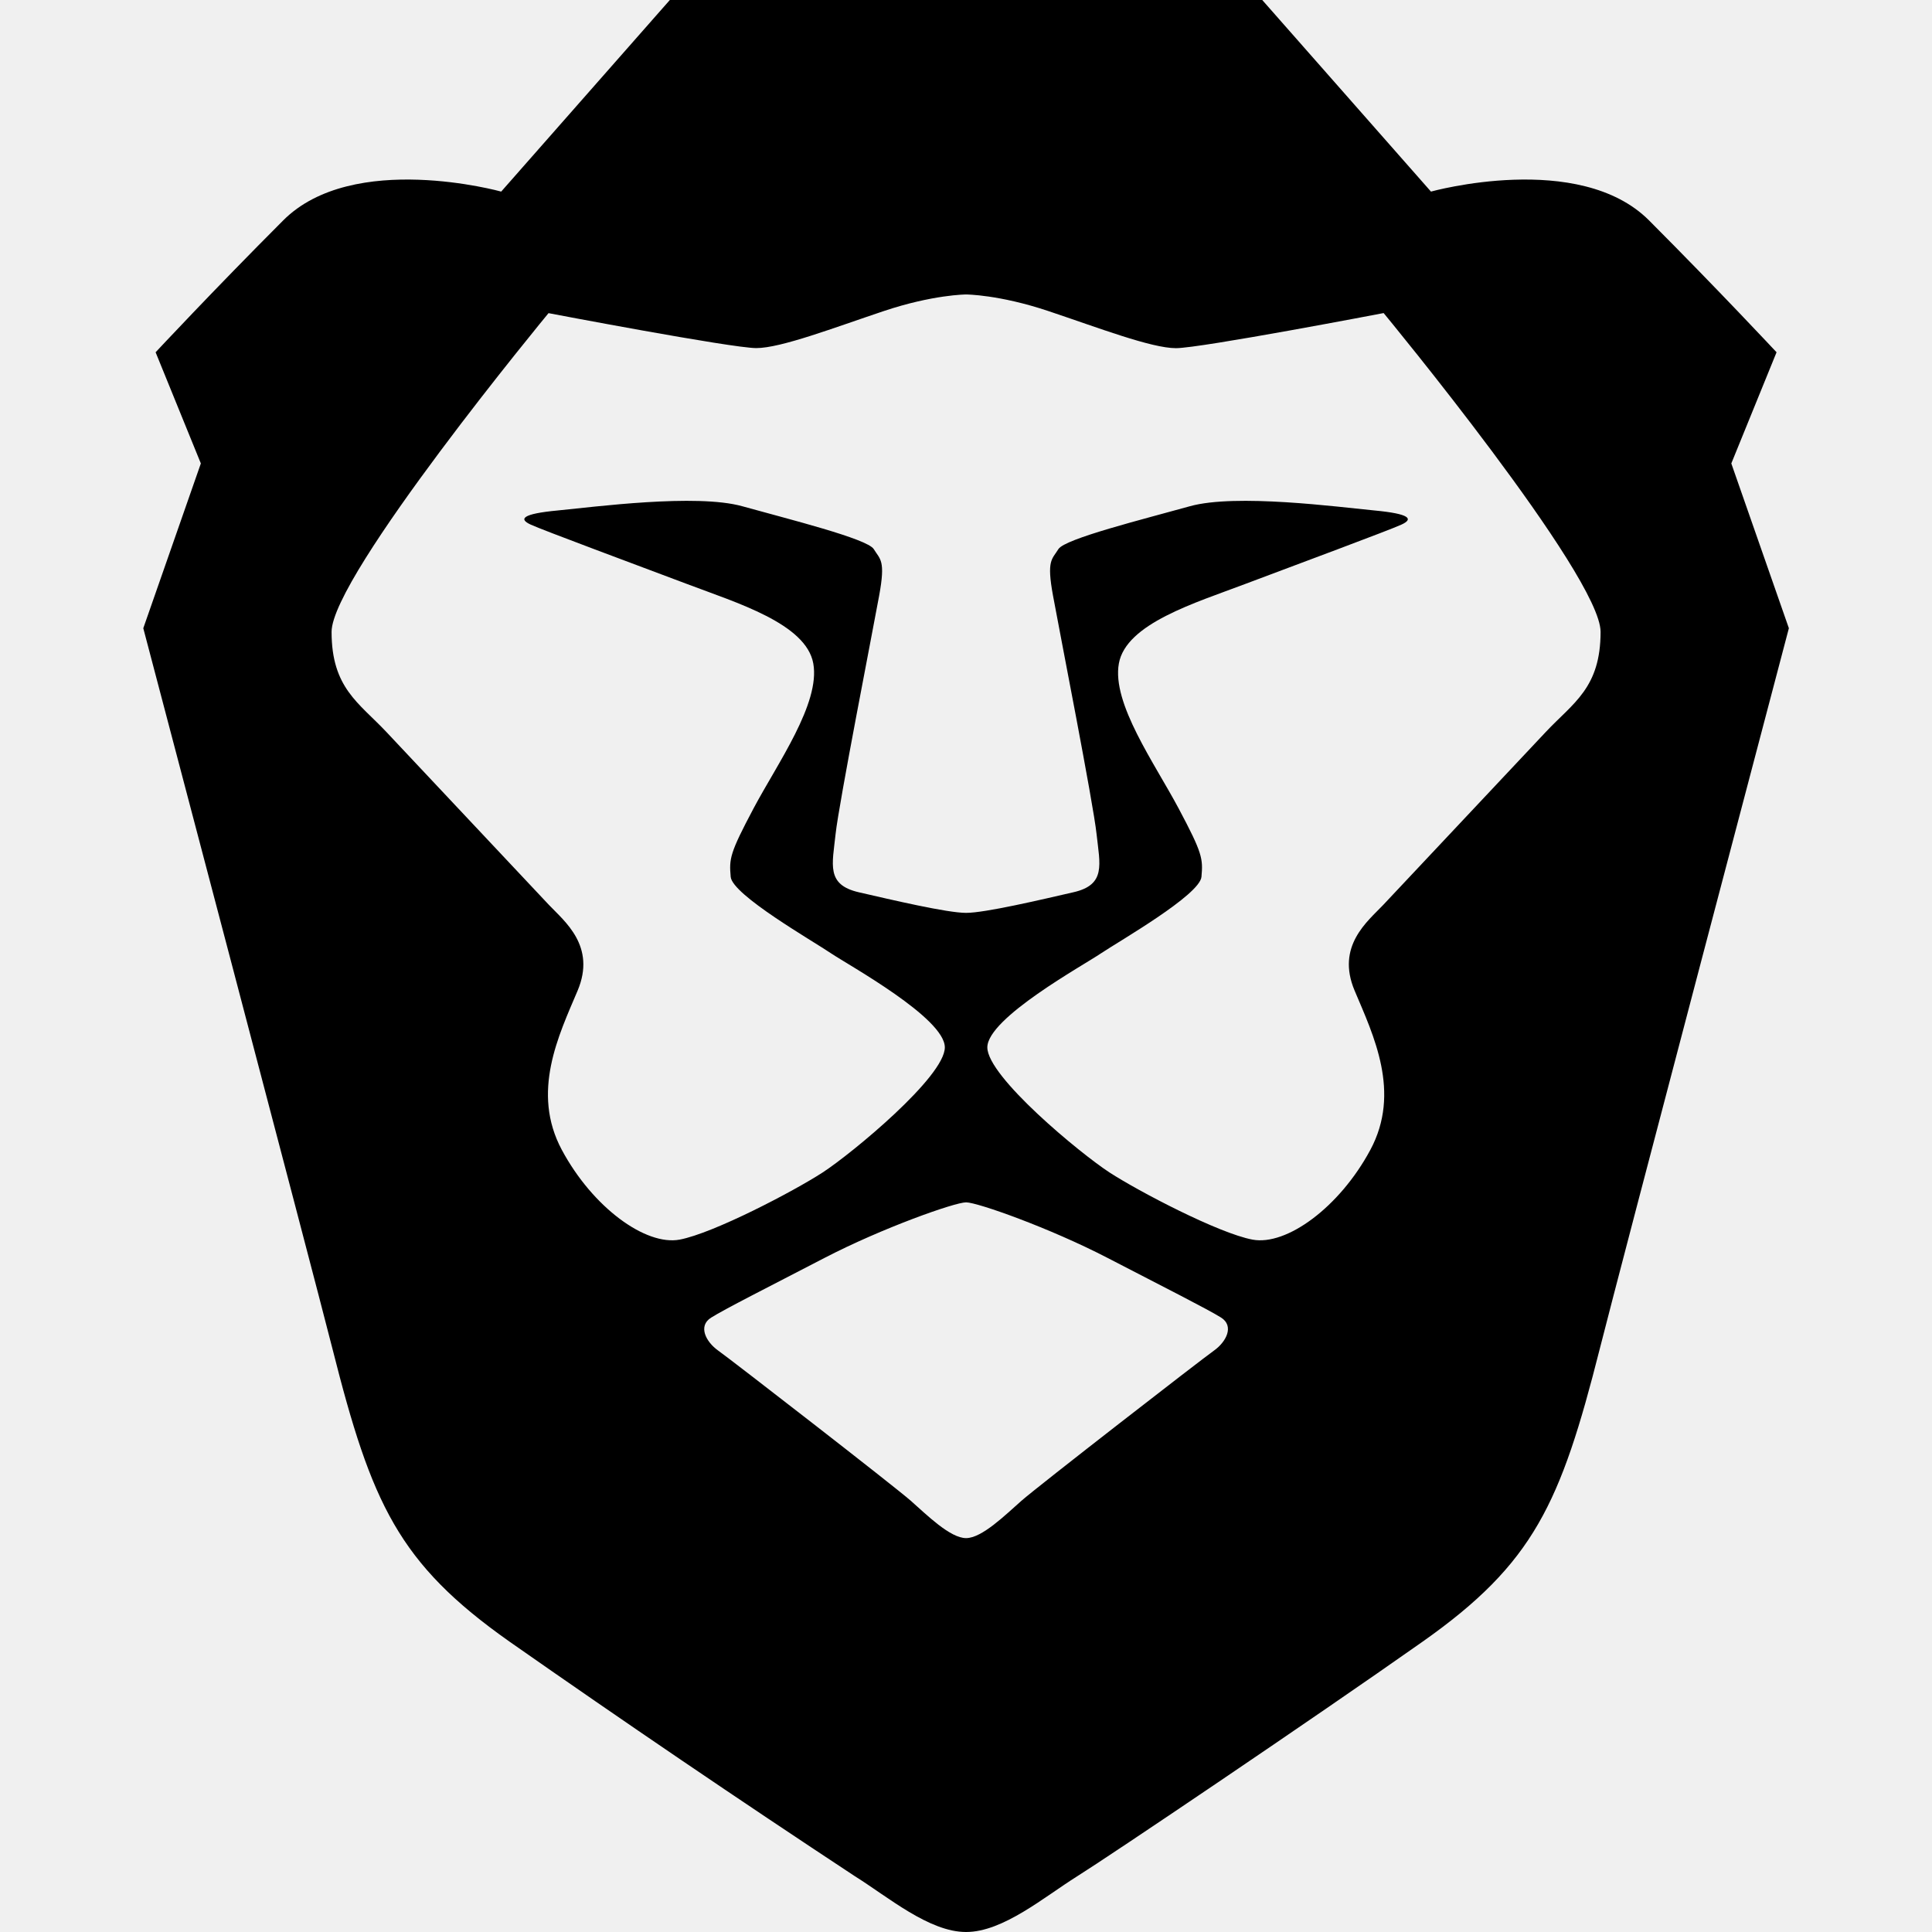
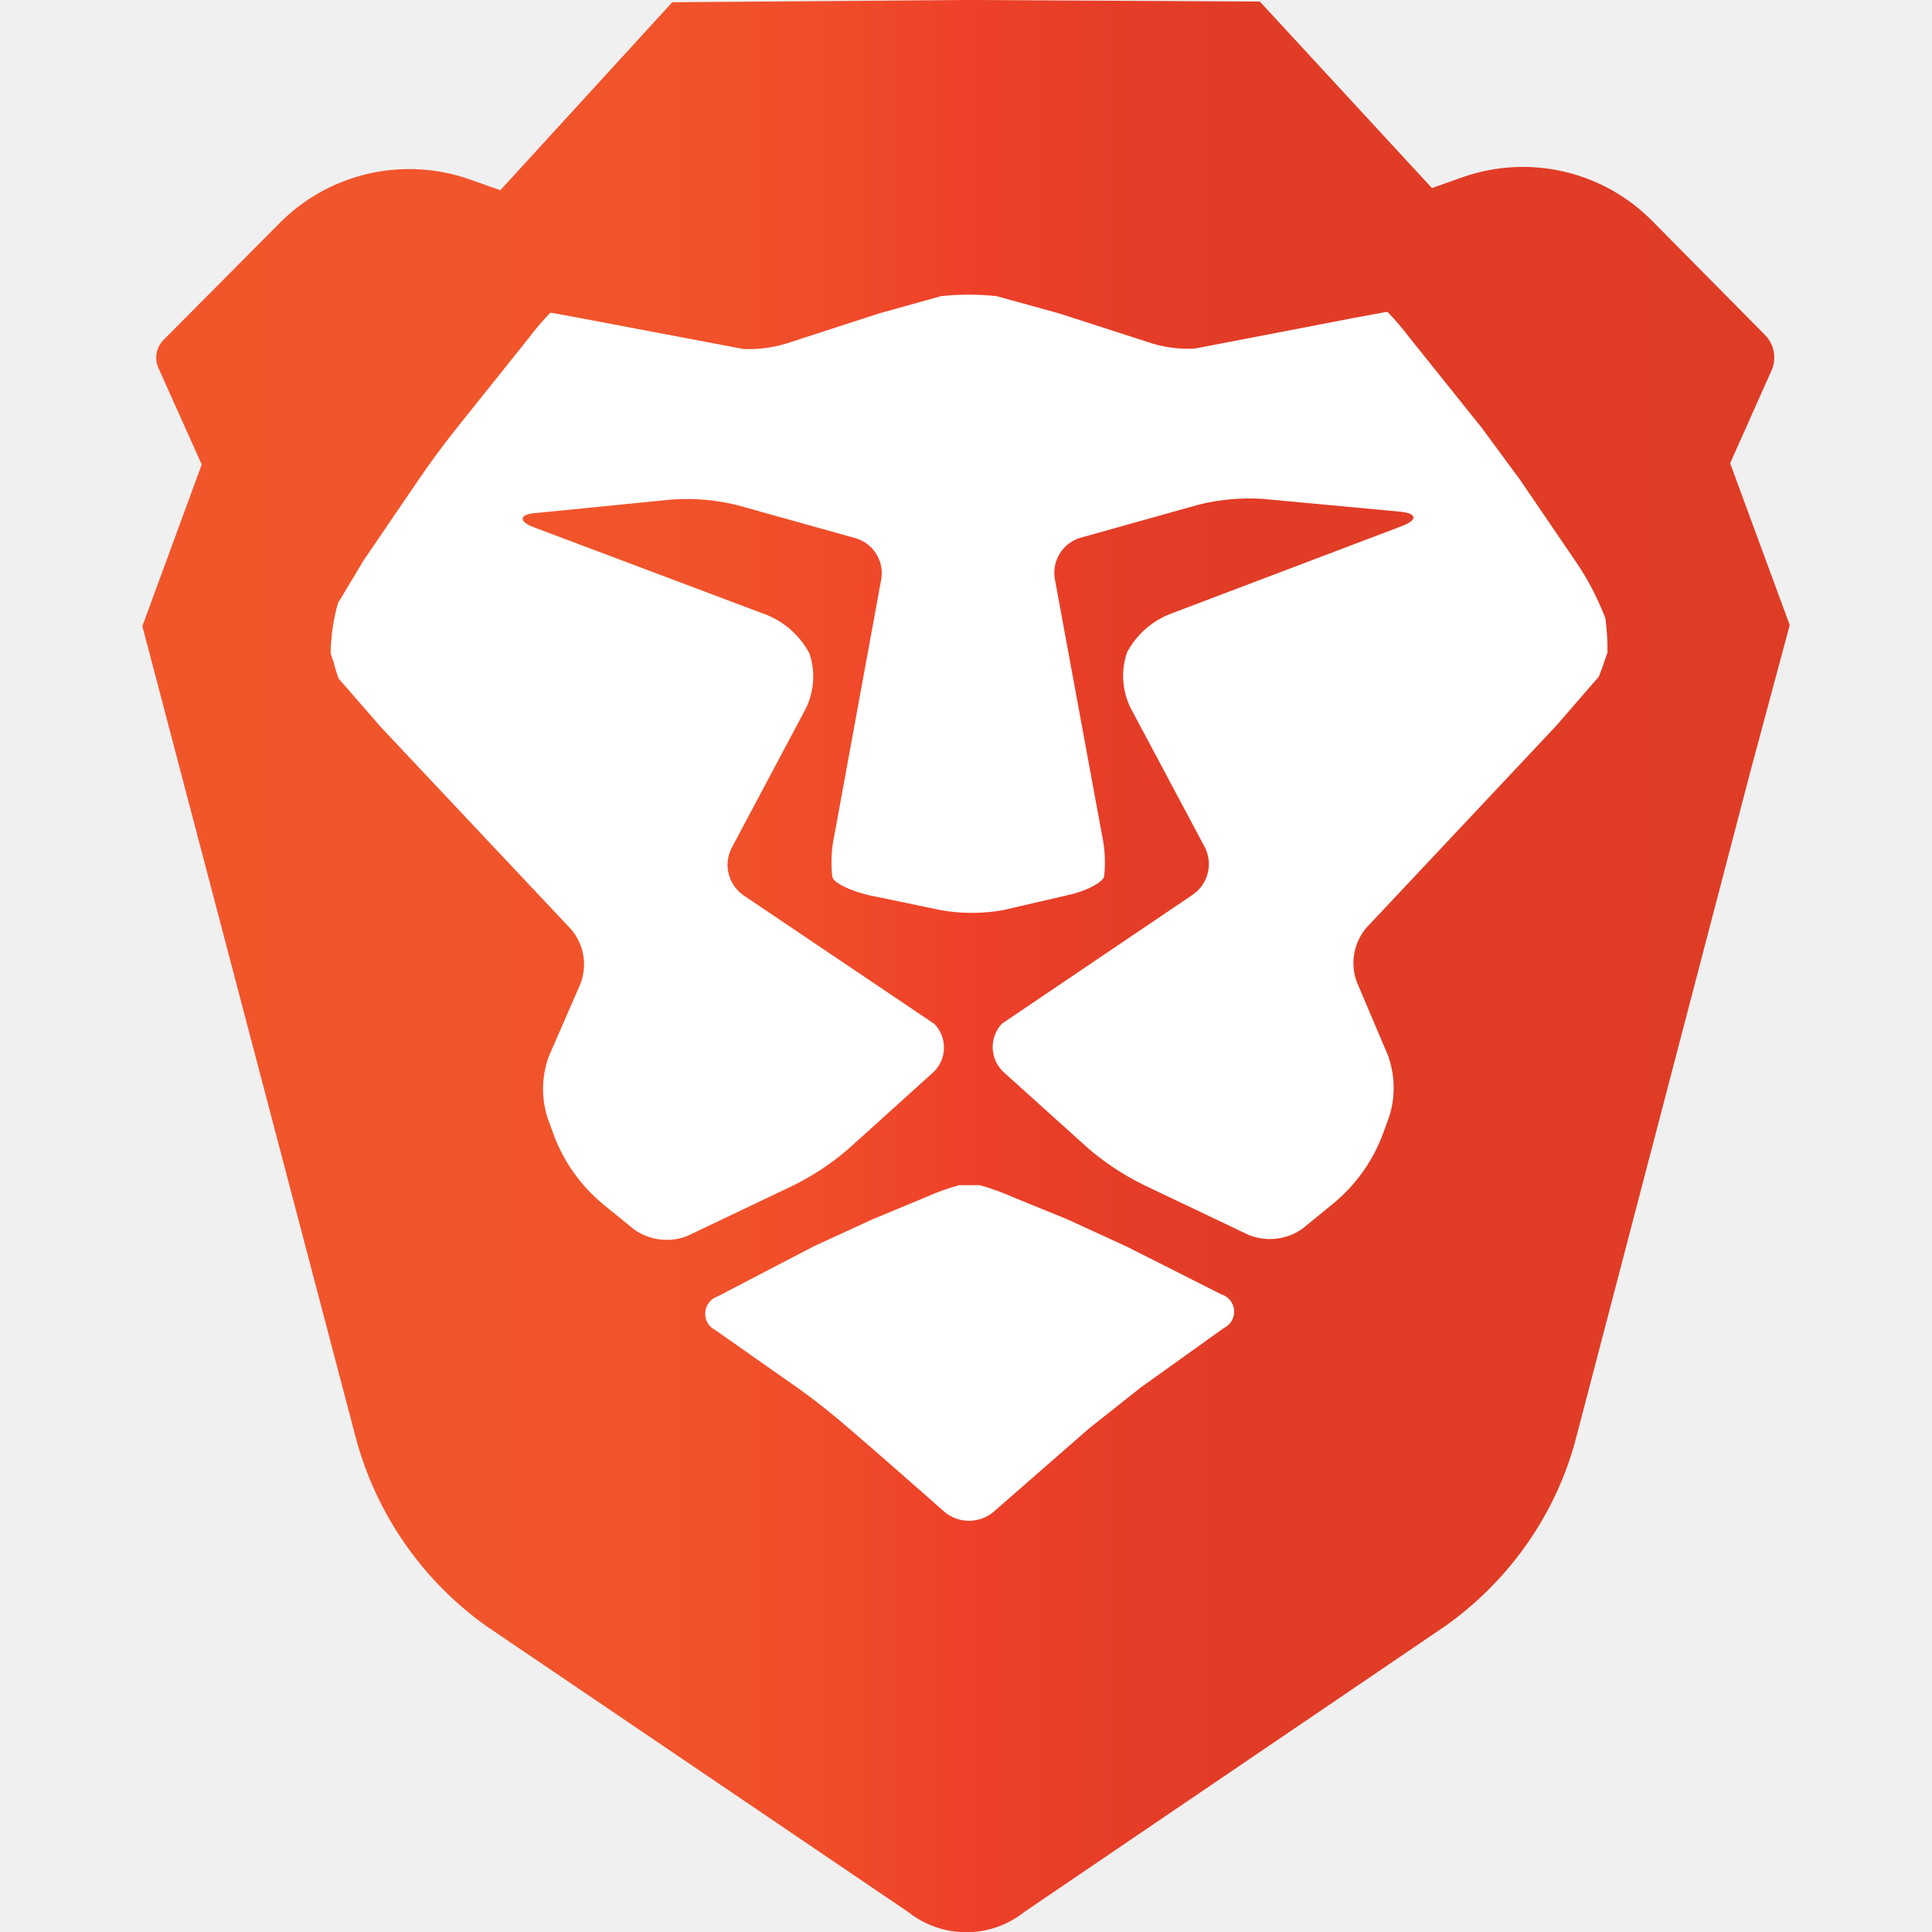
- <svg xmlns="http://www.w3.org/2000/svg" role="img" viewBox="0 0 24 24">
-   <path d="M15.68 0l2.096 2.38s1.84-.512 2.709.358c.868.87 1.584 1.638 1.584 1.638l-.562 1.381.715 2.047s-2.104 7.98-2.35 8.955c-.486 1.919-.818 2.66-2.198 3.633-1.38.972-3.884 2.66-4.293 2.916-.409.256-.92.692-1.38.692-.46 0-.97-.436-1.38-.692a185.796 185.796 0 01-4.293-2.916c-1.38-.973-1.712-1.714-2.197-3.633-.247-.975-2.351-8.955-2.351-8.955l.715-2.047-.562-1.381s.716-.768 1.585-1.638c.868-.87 2.708-.358 2.708-.358L8.321 0h7.36zm-3.679 14.936c-.14 0-1.038.317-1.758.69-.72.373-1.242.637-1.409.742-.167.104-.065.301.087.409.152.107 2.194 1.69 2.393 1.866.198.175.489.464.687.464.198 0 .49-.29.688-.464.198-.175 2.24-1.759 2.392-1.866.152-.108.254-.305.087-.41-.167-.104-.689-.368-1.41-.741-.72-.373-1.617-.69-1.757-.69zm0-11.278s-.409.001-1.022.206-1.278.46-1.584.46c-.307 0-2.581-.434-2.581-.434S4.119 7.152 4.119 7.849c0 .697.339.881.68 1.243l2.02 2.149c.192.203.59.511.356 1.066-.235.555-.58 1.26-.196 1.977.384.716 1.042 1.194 1.464 1.115.421-.08 1.412-.598 1.776-.834.364-.237 1.518-1.19 1.518-1.554 0-.365-1.193-1.02-1.413-1.168-.22-.15-1.226-.725-1.247-.95-.02-.227-.012-.293.284-.851.297-.559.831-1.304.742-1.8-.089-.495-.95-.753-1.565-.986-.615-.232-1.799-.671-1.947-.74-.148-.068-.11-.133.339-.175.448-.043 1.719-.212 2.292-.052.573.16 1.552.403 1.632.532.079.13.149.134.067.579-.081.445-.5 2.581-.541 2.96-.04.38-.12.63.288.724.409.094 1.097.256 1.333.256s.924-.162 1.333-.256c.408-.093.329-.344.288-.723-.04-.38-.46-2.516-.541-2.961-.082-.445-.012-.45.067-.579.08-.129 1.059-.372 1.632-.532.573-.16 1.845.009 2.292.052.449.042.487.107.339.175-.148.069-1.332.508-1.947.74-.615.233-1.476.49-1.565.986-.09.496.445 1.241.742 1.8.297.558.304.624.284.85-.02.226-1.026.802-1.247.95-.22.15-1.413.804-1.413 1.169 0 .364 1.154 1.317 1.518 1.554.364.236 1.355.755 1.776.834.422.079 1.08-.4 1.464-1.115.384-.716.039-1.422-.195-1.977-.235-.555.163-.863.355-1.066l2.02-2.149c.341-.362.68-.546.68-1.243 0-.697-2.695-3.96-2.695-3.96s-2.274.436-2.58.436c-.307 0-.972-.256-1.585-.461-.613-.205-1.022-.206-1.022-.206z" />
+ <svg xmlns="http://www.w3.org/2000/svg" width="64" height="64">
+   <defs>
+     <linearGradient id="A" x1="-.031" y1="44.365" x2="26.596" y2="44.365" gradientUnits="userSpaceOnUse">
+       <stop offset="0" stop-color="#f1562b" />
+       <stop offset=".3" stop-color="#f1542b" />
+       <stop offset=".41" stop-color="#f04d2a" />
+       <stop offset=".49" stop-color="#ef4229" />
+       <stop offset=".5" stop-color="#ef4029" />
+       <stop offset=".56" stop-color="#e83e28" />
+       <stop offset=".67" stop-color="#e13c26" />
+       <stop offset="1" stop-color="#df3c26" />
+     </linearGradient>
+   </defs>
+   <path d="M26.605 38.85l-.964-2.617.67-1.502c.086-.194.044-.42-.105-.572l-1.822-1.842a2.94 2.94 0 0 0-3.066-.712l-.5.177-2.783-3.016-4.752-.026-4.752.037-2.78 3.04-.495-.175a2.95 2.95 0 0 0-3.086.718L.304 34.237a.41.41 0 0 0-.083.456l.7 1.56-.96 2.615 3.447 13.107c.326 1.238 1.075 2.323 2.118 3.066l6.817 4.62a1.51 1.51 0 0 0 1.886 0l6.813-4.627c1.042-.743 1.8-1.828 2.115-3.066l2.812-10.752z" fill="url(#A)" transform="matrix(2.048177 0 0 2.048177 4.795481 -58.86539)" />
+   <path d="M33.595 39.673a8.26 8.26 0 0 0-1.139-.413h-.686a8.26 8.26 0 0 0-1.139.413l-1.727.718-1.95.897-3.176 1.655c-.235.076-.4.288-.417.535s.118.48.34.586L26.458 46a21.86 21.86 0 0 1 1.695 1.346l.776.668 1.624 1.422.736.65a1.27 1.27 0 0 0 1.62 0l3.174-2.773 1.7-1.346 2.758-1.974a.6.6 0 0 0-.085-1.117l-3.17-1.6-1.96-.897zm19.555-17.77l.1-.287a7.73 7.73 0 0 0-.072-1.148c-.267-.68-.6-1.326-1.023-1.93l-1.794-2.633-1.278-1.736-2.404-3c-.22-.293-.458-.572-.713-.834h-.05l-1.068.197-5.284 1.018c-.535.025-1.07-.053-1.574-.23l-2.902-.937-2.077-.574a8.68 8.68 0 0 0-1.834 0l-2.077.58-2.902.942a4.21 4.21 0 0 1-1.574.23l-5.278-1-1.068-.197h-.05c-.256.262-.494.54-.713.834l-2.4 3a29.33 29.33 0 0 0-1.278 1.736l-1.794 2.633-.848 1.413c-.154.543-.235 1.104-.242 1.67l.1.287c.043.184.1.366.166.543l1.417 1.628 6.28 6.674a1.79 1.79 0 0 1 .318 1.794L18.178 35a3.16 3.16 0 0 0-.049 2.005l.206.565a5.45 5.45 0 0 0 1.673 2.346l.987.803c.52.376 1.2.457 1.794.215l3.508-1.673a8.79 8.79 0 0 0 1.794-1.19l2.808-2.534a1.12 1.12 0 0 0 .37-.795 1.13 1.13 0 0 0-.312-.82l-6.338-4.27a1.23 1.23 0 0 1-.386-1.556l2.458-4.62a2.4 2.4 0 0 0 .121-1.834 2.8 2.8 0 0 0-1.395-1.265l-7.706-2.9c-.556-.2-.525-.45.063-.484l4.526-.45a7.02 7.02 0 0 1 2.113.188l3.938 1.1c.578.174.94.75.843 1.346l-1.547 8.45a4.37 4.37 0 0 0-.076 1.426c.063.202.592.45 1.17.592l2.4.5a5.83 5.83 0 0 0 2.108 0l2.157-.5c.58-.13 1.103-.404 1.17-.606a4.38 4.38 0 0 0-.08-1.426l-1.556-8.45a1.21 1.21 0 0 1 .843-1.346l3.938-1.103a6.98 6.98 0 0 1 2.113-.188l4.526.422c.592.054.62.274.067.484l-7.7 2.92a2.76 2.76 0 0 0-1.395 1.265 2.41 2.41 0 0 0 .12 1.834l2.462 4.62a1.23 1.23 0 0 1-.386 1.556l-6.333 4.28a1.13 1.13 0 0 0 .058 1.615l2.812 2.534a8.89 8.89 0 0 0 1.794 1.184l3.508 1.67c.596.24 1.274.158 1.794-.22l.987-.807a5.44 5.44 0 0 0 1.673-2.35l.206-.565a3.16 3.16 0 0 0-.049-2.005l-1.032-2.436a1.8 1.8 0 0 1 .318-1.794l6.28-6.683 1.413-1.628a4.36 4.36 0 0 0 .193-.53z" fill="#fff" />
</svg>
